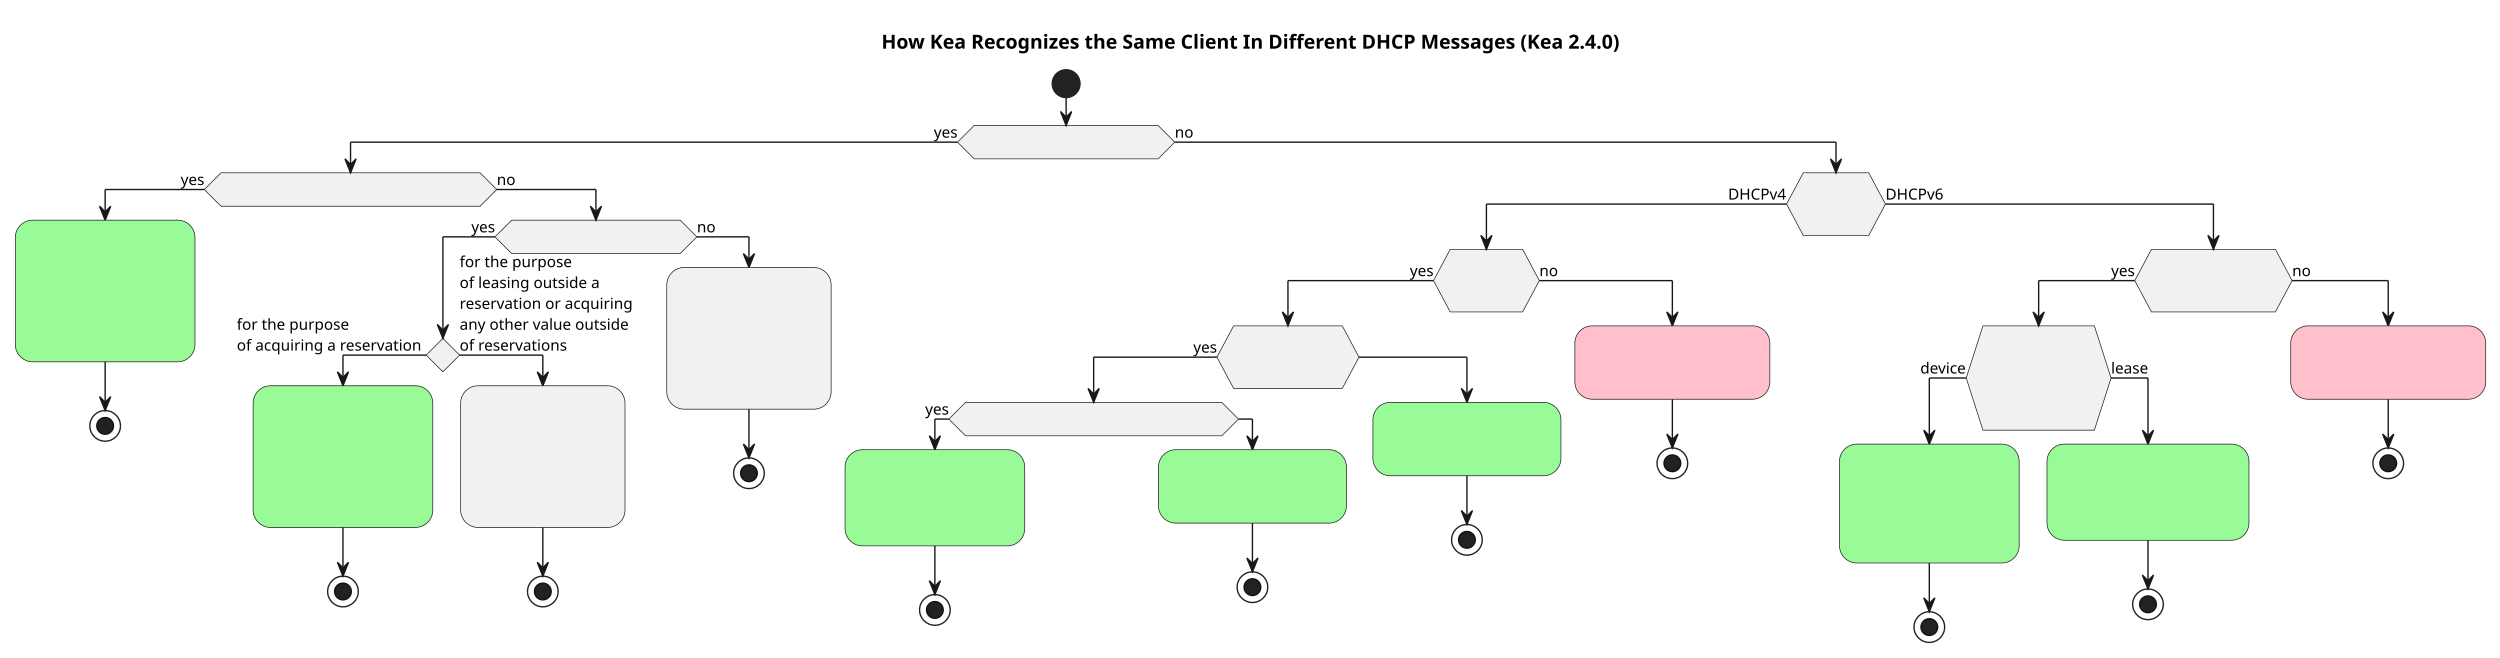
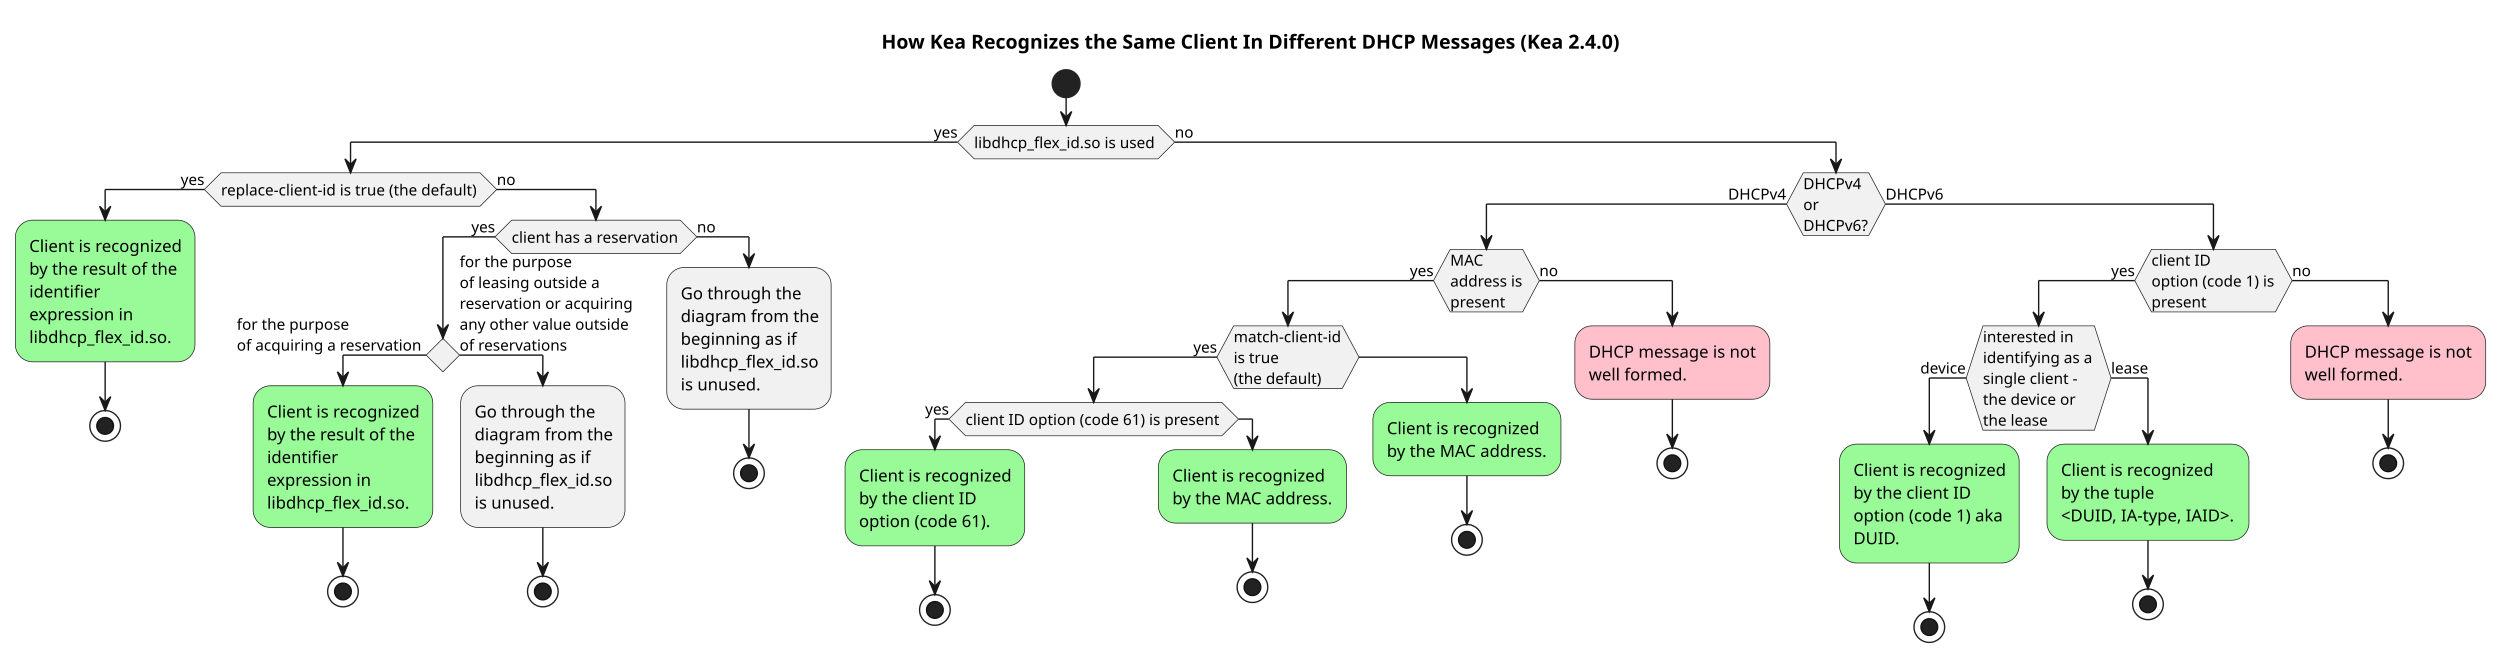
<svg xmlns="http://www.w3.org/2000/svg" contentStyleType="text/css" height="472px" preserveAspectRatio="none" style="width:1795px;height:472px;background:#FFFFFF;" version="1.1" viewBox="0 0 1795 472" width="1795px" zoomAndPan="magnify">
  <defs />
  <g>
    <text fill="#000000" font-family="sans-serif" font-size="14" font-weight="bold" lengthAdjust="spacing" textLength="527" x="632.875" y="34.966">How Kea Recognizes the Same Client In Different DHCP Messages (Kea 2.4.0)</text>
+     <ellipse cx="765.469" cy="60.068" fill="#222222" rx="10" ry="10" style="stroke:#222222;stroke-width:1.0;" />
+     <polygon fill="#F1F1F1" points="699.469,90.068,831.469,90.068,843.469,102.068,831.469,114.068,699.469,114.068,687.469,102.068,699.469,90.068" style="stroke:#181818;stroke-width:0.5;" />
    <text fill="#000000" font-family="sans-serif" font-size="11" lengthAdjust="spacing" textLength="132" x="699.469" y="106.336">libdhcp_flex_id.so is used</text>
    <text fill="#000000" font-family="sans-serif" font-size="11" lengthAdjust="spacing" textLength="17" x="670.469" y="98.845">yes</text>
    <text fill="#000000" font-family="sans-serif" font-size="11" lengthAdjust="spacing" textLength="14" x="843.469" y="98.845">no</text>
+     <polygon fill="#F1F1F1" points="158.688,124.068,344.688,124.068,356.688,136.068,344.688,148.068,158.688,148.068,146.688,136.068,158.688,124.068" style="stroke:#181818;stroke-width:0.5;" />
    <text fill="#000000" font-family="sans-serif" font-size="11" lengthAdjust="spacing" textLength="186" x="158.688" y="140.336">replace-client-id is true (the default)</text>
    <text fill="#000000" font-family="sans-serif" font-size="11" lengthAdjust="spacing" textLength="17" x="129.688" y="132.845">yes</text>
    <text fill="#000000" font-family="sans-serif" font-size="11" lengthAdjust="spacing" textLength="14" x="356.688" y="132.845">no</text>
+     <rect fill="#98FB98" height="101.721" rx="12.5" ry="12.5" style="stroke:#181818;stroke-width:0.5;" width="129" x="11" y="158.068" />
    <text fill="#000000" font-family="sans-serif" font-size="12" lengthAdjust="spacing" textLength="109" x="21" y="180.896">Client is recognized</text>
    <text fill="#000000" font-family="sans-serif" font-size="12" lengthAdjust="spacing" textLength="104" x="21" y="197.24">by the result of the</text>
    <text fill="#000000" font-family="sans-serif" font-size="12" lengthAdjust="spacing" textLength="50" x="21" y="213.584">identifier</text>
    <text fill="#000000" font-family="sans-serif" font-size="12" lengthAdjust="spacing" textLength="74" x="21" y="229.928">expression in</text>
    <text fill="#000000" font-family="sans-serif" font-size="12" lengthAdjust="spacing" textLength="99" x="21" y="246.273">libdhcp_flex_id.so.</text>
+     <ellipse cx="75.5" cy="305.788" fill="none" rx="11" ry="11" style="stroke:#222222;stroke-width:1.0;" />
+     <ellipse cx="75.5" cy="305.788" fill="#222222" rx="6" ry="6" style="stroke:#111111;stroke-width:1.0;" />
+     <polygon fill="#F1F1F1" points="367.375,158.068,488.375,158.068,500.375,170.068,488.375,182.068,367.375,182.068,355.375,170.068,367.375,158.068" style="stroke:#181818;stroke-width:0.5;" />
    <text fill="#000000" font-family="sans-serif" font-size="11" lengthAdjust="spacing" textLength="121" x="367.375" y="174.336">client has a reservation</text>
    <text fill="#000000" font-family="sans-serif" font-size="11" lengthAdjust="spacing" textLength="17" x="338.375" y="166.845">yes</text>
    <text fill="#000000" font-family="sans-serif" font-size="11" lengthAdjust="spacing" textLength="14" x="500.375" y="166.845">no</text>
+     <polygon fill="#F1F1F1" points="318,242.977,318,242.977,330,254.977,318,266.977,318,266.977,306,254.977,318,242.977" style="stroke:#181818;stroke-width:0.5;" />
    <text fill="#000000" font-family="sans-serif" font-size="11" lengthAdjust="spacing" textLength="83" x="170" y="236.773">for the purpose</text>
    <text fill="#000000" font-family="sans-serif" font-size="11" lengthAdjust="spacing" textLength="136" x="170" y="251.754">of acquiring a reservation</text>
    <text fill="#000000" font-family="sans-serif" font-size="11" lengthAdjust="spacing" textLength="83" x="330" y="191.827">for the purpose</text>
    <text fill="#000000" font-family="sans-serif" font-size="11" lengthAdjust="spacing" textLength="102" x="330" y="206.809">of leasing outside a</text>
    <text fill="#000000" font-family="sans-serif" font-size="11" lengthAdjust="spacing" textLength="128" x="330" y="221.791">reservation or acquiring</text>
    <text fill="#000000" font-family="sans-serif" font-size="11" lengthAdjust="spacing" textLength="124" x="330" y="236.773">any other value outside</text>
    <text fill="#000000" font-family="sans-serif" font-size="11" lengthAdjust="spacing" textLength="79" x="330" y="251.754">of reservations</text>
+     <rect fill="#98FB98" height="101.721" rx="12.5" ry="12.5" style="stroke:#181818;stroke-width:0.5;" width="129" x="181.75" y="276.977" />
    <text fill="#000000" font-family="sans-serif" font-size="12" lengthAdjust="spacing" textLength="109" x="191.75" y="299.805">Client is recognized</text>
    <text fill="#000000" font-family="sans-serif" font-size="12" lengthAdjust="spacing" textLength="104" x="191.75" y="316.15">by the result of the</text>
    <text fill="#000000" font-family="sans-serif" font-size="12" lengthAdjust="spacing" textLength="50" x="191.75" y="332.494">identifier</text>
    <text fill="#000000" font-family="sans-serif" font-size="12" lengthAdjust="spacing" textLength="74" x="191.75" y="348.838">expression in</text>
    <text fill="#000000" font-family="sans-serif" font-size="12" lengthAdjust="spacing" textLength="99" x="191.75" y="365.182">libdhcp_flex_id.so.</text>
+     <ellipse cx="246.25" cy="424.698" fill="none" rx="11" ry="11" style="stroke:#222222;stroke-width:1.0;" />
+     <ellipse cx="246.25" cy="424.698" fill="#222222" rx="6" ry="6" style="stroke:#111111;stroke-width:1.0;" />
+     <rect fill="#F1F1F1" height="101.721" rx="12.5" ry="12.5" style="stroke:#181818;stroke-width:0.5;" width="118" x="330.75" y="276.977" />
    <text fill="#000000" font-family="sans-serif" font-size="12" lengthAdjust="spacing" textLength="84" x="340.75" y="299.805">Go through the</text>
    <text fill="#000000" font-family="sans-serif" font-size="12" lengthAdjust="spacing" textLength="98" x="340.75" y="316.15">diagram from the</text>
    <text fill="#000000" font-family="sans-serif" font-size="12" lengthAdjust="spacing" textLength="81" x="340.75" y="332.494">beginning as if</text>
    <text fill="#000000" font-family="sans-serif" font-size="12" lengthAdjust="spacing" textLength="96" x="340.75" y="348.838">libdhcp_flex_id.so</text>
    <text fill="#000000" font-family="sans-serif" font-size="12" lengthAdjust="spacing" textLength="56" x="340.75" y="365.182">is unused.</text>
+     <ellipse cx="389.75" cy="424.698" fill="none" rx="11" ry="11" style="stroke:#222222;stroke-width:1.0;" />
+     <ellipse cx="389.75" cy="424.698" fill="#222222" rx="6" ry="6" style="stroke:#111111;stroke-width:1.0;" />
+     <rect fill="#F1F1F1" height="101.721" rx="12.5" ry="12.5" style="stroke:#181818;stroke-width:0.5;" width="118" x="478.75" y="192.068" />
    <text fill="#000000" font-family="sans-serif" font-size="12" lengthAdjust="spacing" textLength="84" x="488.75" y="214.896">Go through the</text>
    <text fill="#000000" font-family="sans-serif" font-size="12" lengthAdjust="spacing" textLength="98" x="488.75" y="231.24">diagram from the</text>
    <text fill="#000000" font-family="sans-serif" font-size="12" lengthAdjust="spacing" textLength="81" x="488.75" y="247.584">beginning as if</text>
    <text fill="#000000" font-family="sans-serif" font-size="12" lengthAdjust="spacing" textLength="96" x="488.75" y="263.928">libdhcp_flex_id.so</text>
    <text fill="#000000" font-family="sans-serif" font-size="12" lengthAdjust="spacing" textLength="56" x="488.75" y="280.272">is unused.</text>
+     <ellipse cx="537.75" cy="339.788" fill="none" rx="11" ry="11" style="stroke:#222222;stroke-width:1.0;" />
+     <ellipse cx="537.75" cy="339.788" fill="#222222" rx="6" ry="6" style="stroke:#111111;stroke-width:1.0;" />
+     <polygon fill="#F1F1F1" points="1294.75,124.068,1341.75,124.068,1353.75,146.541,1341.75,169.014,1294.75,169.014,1282.75,146.541,1294.75,124.068" style="stroke:#181818;stroke-width:0.5;" />
    <text fill="#000000" font-family="sans-serif" font-size="11" lengthAdjust="spacing" textLength="42" x="1294.75" y="135.827">DHCPv4</text>
    <text fill="#000000" font-family="sans-serif" font-size="11" lengthAdjust="spacing" textLength="12" x="1294.75" y="150.809">or</text>
    <text fill="#000000" font-family="sans-serif" font-size="11" lengthAdjust="spacing" textLength="47" x="1294.75" y="165.791">DHCPv6?</text>
    <text fill="#000000" font-family="sans-serif" font-size="11" lengthAdjust="spacing" textLength="42" x="1240.75" y="143.318">DHCPv4</text>
    <text fill="#000000" font-family="sans-serif" font-size="11" lengthAdjust="spacing" textLength="42" x="1353.75" y="143.318">DHCPv6</text>
+     <polygon fill="#F1F1F1" points="1041.25,179.014,1093.25,179.014,1105.25,201.486,1093.25,223.959,1041.25,223.959,1029.25,201.486,1041.25,179.014" style="stroke:#181818;stroke-width:0.5;" />
    <text fill="#000000" font-family="sans-serif" font-size="11" lengthAdjust="spacing" textLength="24" x="1041.25" y="190.773">MAC</text>
    <text fill="#000000" font-family="sans-serif" font-size="11" lengthAdjust="spacing" textLength="52" x="1041.25" y="205.754">address is</text>
    <text fill="#000000" font-family="sans-serif" font-size="11" lengthAdjust="spacing" textLength="40" x="1041.25" y="220.736">present</text>
    <text fill="#000000" font-family="sans-serif" font-size="11" lengthAdjust="spacing" textLength="17" x="1012.25" y="198.263">yes</text>
    <text fill="#000000" font-family="sans-serif" font-size="11" lengthAdjust="spacing" textLength="14" x="1105.25" y="198.263">no</text>
+     <polygon fill="#F1F1F1" points="885.75,233.959,963.75,233.959,975.75,256.432,963.75,278.905,885.75,278.905,873.75,256.432,885.75,233.959" style="stroke:#181818;stroke-width:0.5;" />
    <text fill="#000000" font-family="sans-serif" font-size="11" lengthAdjust="spacing" textLength="78" x="885.75" y="245.718">match-client-id</text>
    <text fill="#000000" font-family="sans-serif" font-size="11" lengthAdjust="spacing" textLength="33" x="885.75" y="260.7">is true</text>
    <text fill="#000000" font-family="sans-serif" font-size="11" lengthAdjust="spacing" textLength="63" x="885.75" y="275.682">(the default)</text>
    <text fill="#000000" font-family="sans-serif" font-size="11" lengthAdjust="spacing" textLength="17" x="856.75" y="253.209">yes</text>
+     <polygon fill="#F1F1F1" points="693.25,288.905,877.25,288.905,889.25,300.905,877.25,312.905,693.25,312.905,681.25,300.905,693.25,288.905" style="stroke:#181818;stroke-width:0.5;" />
    <text fill="#000000" font-family="sans-serif" font-size="11" lengthAdjust="spacing" textLength="184" x="693.25" y="305.173">client ID option (code 61) is present</text>
    <text fill="#000000" font-family="sans-serif" font-size="11" lengthAdjust="spacing" textLength="17" x="664.25" y="297.682">yes</text>
+     <rect fill="#98FB98" height="69.032" rx="12.5" ry="12.5" style="stroke:#181818;stroke-width:0.5;" width="129" x="606.75" y="322.905" />
    <text fill="#000000" font-family="sans-serif" font-size="12" lengthAdjust="spacing" textLength="109" x="616.75" y="345.733">Client is recognized</text>
    <text fill="#000000" font-family="sans-serif" font-size="12" lengthAdjust="spacing" textLength="83" x="616.75" y="362.077">by the client ID</text>
    <text fill="#000000" font-family="sans-serif" font-size="12" lengthAdjust="spacing" textLength="93" x="616.75" y="378.421">option (code 61).</text>
+     <ellipse cx="671.25" cy="437.937" fill="none" rx="11" ry="11" style="stroke:#222222;stroke-width:1.0;" />
+     <ellipse cx="671.25" cy="437.937" fill="#222222" rx="6" ry="6" style="stroke:#111111;stroke-width:1.0;" />
+     <rect fill="#98FB98" height="52.688" rx="12.5" ry="12.5" style="stroke:#181818;stroke-width:0.5;" width="135" x="831.75" y="322.905" />
    <text fill="#000000" font-family="sans-serif" font-size="12" lengthAdjust="spacing" textLength="109" x="841.75" y="345.733">Client is recognized</text>
    <text fill="#000000" font-family="sans-serif" font-size="12" lengthAdjust="spacing" textLength="115" x="841.75" y="362.077">by the MAC address.</text>
+     <ellipse cx="899.25" cy="421.593" fill="none" rx="11" ry="11" style="stroke:#222222;stroke-width:1.0;" />
+     <ellipse cx="899.25" cy="421.593" fill="#222222" rx="6" ry="6" style="stroke:#111111;stroke-width:1.0;" />
+     <rect fill="#98FB98" height="52.688" rx="12.5" ry="12.5" style="stroke:#181818;stroke-width:0.5;" width="135" x="985.75" y="288.905" />
    <text fill="#000000" font-family="sans-serif" font-size="12" lengthAdjust="spacing" textLength="109" x="995.75" y="311.733">Client is recognized</text>
    <text fill="#000000" font-family="sans-serif" font-size="12" lengthAdjust="spacing" textLength="115" x="995.75" y="328.077">by the MAC address.</text>
+     <ellipse cx="1053.25" cy="387.593" fill="none" rx="11" ry="11" style="stroke:#222222;stroke-width:1.0;" />
+     <ellipse cx="1053.25" cy="387.593" fill="#222222" rx="6" ry="6" style="stroke:#111111;stroke-width:1.0;" />
+     <rect fill="#FFC0CB" height="52.688" rx="12.5" ry="12.5" style="stroke:#181818;stroke-width:0.5;" width="140" x="1130.75" y="233.959" />
    <text fill="#000000" font-family="sans-serif" font-size="12" lengthAdjust="spacing" textLength="120" x="1140.75" y="256.787">DHCP message is not</text>
    <text fill="#000000" font-family="sans-serif" font-size="12" lengthAdjust="spacing" textLength="69" x="1140.75" y="273.131">well formed.</text>
+     <ellipse cx="1200.75" cy="332.647" fill="none" rx="11" ry="11" style="stroke:#222222;stroke-width:1.0;" />
+     <ellipse cx="1200.75" cy="332.647" fill="#222222" rx="6" ry="6" style="stroke:#111111;stroke-width:1.0;" />
+     <polygon fill="#F1F1F1" points="1544.75,179.014,1633.75,179.014,1645.75,201.486,1633.75,223.959,1544.75,223.959,1532.75,201.486,1544.75,179.014" style="stroke:#181818;stroke-width:0.5;" />
    <text fill="#000000" font-family="sans-serif" font-size="11" lengthAdjust="spacing" textLength="43" x="1544.75" y="190.773">client ID</text>
    <text fill="#000000" font-family="sans-serif" font-size="11" lengthAdjust="spacing" textLength="89" x="1544.75" y="205.754">option (code 1) is</text>
    <text fill="#000000" font-family="sans-serif" font-size="11" lengthAdjust="spacing" textLength="40" x="1544.75" y="220.736">present</text>
    <text fill="#000000" font-family="sans-serif" font-size="11" lengthAdjust="spacing" textLength="17" x="1515.75" y="198.263">yes</text>
    <text fill="#000000" font-family="sans-serif" font-size="11" lengthAdjust="spacing" textLength="14" x="1645.75" y="198.263">no</text>
+     <polygon fill="#F1F1F1" points="1423.75,233.959,1503.75,233.959,1515.75,271.414,1503.75,308.869,1423.75,308.869,1411.75,271.414,1423.75,233.959" style="stroke:#181818;stroke-width:0.5;" />
    <text fill="#000000" font-family="sans-serif" font-size="11" lengthAdjust="spacing" textLength="66" x="1423.75" y="245.718">interested in</text>
    <text fill="#000000" font-family="sans-serif" font-size="11" lengthAdjust="spacing" textLength="80" x="1423.75" y="260.7">identifying as a</text>
    <text fill="#000000" font-family="sans-serif" font-size="11" lengthAdjust="spacing" textLength="69" x="1423.75" y="275.682">single client -</text>
    <text fill="#000000" font-family="sans-serif" font-size="11" lengthAdjust="spacing" textLength="68" x="1423.75" y="290.664">the device or</text>
    <text fill="#000000" font-family="sans-serif" font-size="11" lengthAdjust="spacing" textLength="46" x="1423.75" y="305.646">the lease</text>
    <text fill="#000000" font-family="sans-serif" font-size="11" lengthAdjust="spacing" textLength="33" x="1378.75" y="268.191">device</text>
    <text fill="#000000" font-family="sans-serif" font-size="11" lengthAdjust="spacing" textLength="26" x="1515.75" y="268.191">lease</text>
+     <rect fill="#98FB98" height="85.376" rx="12.5" ry="12.5" style="stroke:#181818;stroke-width:0.5;" width="129" x="1320.75" y="318.869" />
    <text fill="#000000" font-family="sans-serif" font-size="12" lengthAdjust="spacing" textLength="109" x="1330.75" y="341.697">Client is recognized</text>
    <text fill="#000000" font-family="sans-serif" font-size="12" lengthAdjust="spacing" textLength="83" x="1330.75" y="358.041">by the client ID</text>
    <text fill="#000000" font-family="sans-serif" font-size="12" lengthAdjust="spacing" textLength="106" x="1330.75" y="374.385">option (code 1) aka</text>
    <text fill="#000000" font-family="sans-serif" font-size="12" lengthAdjust="spacing" textLength="34" x="1330.75" y="390.729">DUID.</text>
+     <ellipse cx="1385.25" cy="450.245" fill="none" rx="11" ry="11" style="stroke:#222222;stroke-width:1.0;" />
+     <ellipse cx="1385.25" cy="450.245" fill="#222222" rx="6" ry="6" style="stroke:#111111;stroke-width:1.0;" />
+     <rect fill="#98FB98" height="69.032" rx="12.5" ry="12.5" style="stroke:#181818;stroke-width:0.5;" width="145" x="1469.75" y="318.869" />
    <text fill="#000000" font-family="sans-serif" font-size="12" lengthAdjust="spacing" textLength="109" x="1479.75" y="341.697">Client is recognized</text>
    <text fill="#000000" font-family="sans-serif" font-size="12" lengthAdjust="spacing" textLength="65" x="1479.75" y="358.041">by the tuple</text>
    <text fill="#000000" font-family="sans-serif" font-size="12" lengthAdjust="spacing" textLength="125" x="1479.75" y="374.385">&lt;DUID, IA-type, IAID&gt;.</text>
+     <ellipse cx="1542.25" cy="433.901" fill="none" rx="11" ry="11" style="stroke:#222222;stroke-width:1.0;" />
+     <ellipse cx="1542.25" cy="433.901" fill="#222222" rx="6" ry="6" style="stroke:#111111;stroke-width:1.0;" />
+     <rect fill="#FFC0CB" height="52.688" rx="12.5" ry="12.5" style="stroke:#181818;stroke-width:0.5;" width="140" x="1644.75" y="233.959" />
    <text fill="#000000" font-family="sans-serif" font-size="12" lengthAdjust="spacing" textLength="120" x="1654.75" y="256.787">DHCP message is not</text>
    <text fill="#000000" font-family="sans-serif" font-size="12" lengthAdjust="spacing" textLength="69" x="1654.75" y="273.131">well formed.</text>
-     <ellipse cx="765.469" cy="60.068" fill="#222222" rx="10" ry="10" style="stroke:#222222;stroke-width:1.0;" />
-     <ellipse cx="75.5" cy="305.788" fill="none" rx="11" ry="11" style="stroke:#222222;stroke-width:1.0;" />
-     <ellipse cx="75.5" cy="305.788" fill="#222222" rx="6" ry="6" style="stroke:#111111;stroke-width:1.0;" />
-     <ellipse cx="246.25" cy="424.698" fill="none" rx="11" ry="11" style="stroke:#222222;stroke-width:1.0;" />
-     <ellipse cx="246.25" cy="424.698" fill="#222222" rx="6" ry="6" style="stroke:#111111;stroke-width:1.0;" />
-     <ellipse cx="389.75" cy="424.698" fill="none" rx="11" ry="11" style="stroke:#222222;stroke-width:1.0;" />
-     <ellipse cx="389.75" cy="424.698" fill="#222222" rx="6" ry="6" style="stroke:#111111;stroke-width:1.0;" />
-     <ellipse cx="537.75" cy="339.788" fill="none" rx="11" ry="11" style="stroke:#222222;stroke-width:1.0;" />
-     <ellipse cx="537.75" cy="339.788" fill="#222222" rx="6" ry="6" style="stroke:#111111;stroke-width:1.0;" />
-     <ellipse cx="671.25" cy="437.937" fill="none" rx="11" ry="11" style="stroke:#222222;stroke-width:1.0;" />
-     <ellipse cx="671.25" cy="437.937" fill="#222222" rx="6" ry="6" style="stroke:#111111;stroke-width:1.0;" />
-     <ellipse cx="899.25" cy="421.593" fill="none" rx="11" ry="11" style="stroke:#222222;stroke-width:1.0;" />
-     <ellipse cx="899.25" cy="421.593" fill="#222222" rx="6" ry="6" style="stroke:#111111;stroke-width:1.0;" />
-     <ellipse cx="1053.25" cy="387.593" fill="none" rx="11" ry="11" style="stroke:#222222;stroke-width:1.0;" />
-     <ellipse cx="1053.25" cy="387.593" fill="#222222" rx="6" ry="6" style="stroke:#111111;stroke-width:1.0;" />
-     <ellipse cx="1200.75" cy="332.647" fill="none" rx="11" ry="11" style="stroke:#222222;stroke-width:1.0;" />
-     <ellipse cx="1200.75" cy="332.647" fill="#222222" rx="6" ry="6" style="stroke:#111111;stroke-width:1.0;" />
-     <ellipse cx="1385.25" cy="450.245" fill="none" rx="11" ry="11" style="stroke:#222222;stroke-width:1.0;" />
-     <ellipse cx="1385.25" cy="450.245" fill="#222222" rx="6" ry="6" style="stroke:#111111;stroke-width:1.0;" />
-     <ellipse cx="1542.25" cy="433.901" fill="none" rx="11" ry="11" style="stroke:#222222;stroke-width:1.0;" />
-     <ellipse cx="1542.25" cy="433.901" fill="#222222" rx="6" ry="6" style="stroke:#111111;stroke-width:1.0;" />
    <ellipse cx="1714.75" cy="332.647" fill="none" rx="11" ry="11" style="stroke:#222222;stroke-width:1.0;" />
    <ellipse cx="1714.75" cy="332.647" fill="#222222" rx="6" ry="6" style="stroke:#111111;stroke-width:1.0;" />
-     <polygon fill="#F1F1F1" points="699.469,90.068,831.469,90.068,843.469,102.068,831.469,114.068,699.469,114.068,687.469,102.068,699.469,90.068" style="stroke:#181818;stroke-width:0.5;" />
-     <polygon fill="#F1F1F1" points="158.688,124.068,344.688,124.068,356.688,136.068,344.688,148.068,158.688,148.068,146.688,136.068,158.688,124.068" style="stroke:#181818;stroke-width:0.5;" />
-     <polygon fill="#F1F1F1" points="367.375,158.068,488.375,158.068,500.375,170.068,488.375,182.068,367.375,182.068,355.375,170.068,367.375,158.068" style="stroke:#181818;stroke-width:0.5;" />
-     <polygon fill="#F1F1F1" points="318,242.977,318,242.977,330,254.977,318,266.977,318,266.977,306,254.977,318,242.977" style="stroke:#181818;stroke-width:0.5;" />
-     <polygon fill="#F1F1F1" points="1294.75,124.068,1341.75,124.068,1353.75,146.541,1341.75,169.014,1294.75,169.014,1282.75,146.541,1294.75,124.068" style="stroke:#181818;stroke-width:0.5;" />
-     <polygon fill="#F1F1F1" points="1041.25,179.014,1093.25,179.014,1105.25,201.486,1093.25,223.959,1041.25,223.959,1029.25,201.486,1041.25,179.014" style="stroke:#181818;stroke-width:0.5;" />
-     <polygon fill="#F1F1F1" points="885.75,233.959,963.75,233.959,975.75,256.432,963.75,278.905,885.75,278.905,873.75,256.432,885.75,233.959" style="stroke:#181818;stroke-width:0.5;" />
-     <polygon fill="#F1F1F1" points="693.25,288.905,877.25,288.905,889.25,300.905,877.25,312.905,693.25,312.905,681.25,300.905,693.25,288.905" style="stroke:#181818;stroke-width:0.5;" />
-     <polygon fill="#F1F1F1" points="1544.75,179.014,1633.75,179.014,1645.75,201.486,1633.75,223.959,1544.75,223.959,1532.75,201.486,1544.75,179.014" style="stroke:#181818;stroke-width:0.5;" />
-     <polygon fill="#F1F1F1" points="1423.75,233.959,1503.75,233.959,1515.75,271.414,1503.75,308.869,1423.75,308.869,1411.75,271.414,1423.75,233.959" style="stroke:#181818;stroke-width:0.5;" />
+     <line style="stroke:#181818;stroke-width:1.0;" x1="75.5" x2="75.5" y1="259.788" y2="294.788" />
    <polygon fill="#181818" points="71.5,284.788,75.5,294.788,79.5,284.788,75.5,288.788" style="stroke:#181818;stroke-width:1.0;" />
+     <line style="stroke:#181818;stroke-width:1.0;" x1="246.25" x2="246.25" y1="378.698" y2="413.698" />
    <polygon fill="#181818" points="242.25,403.698,246.25,413.698,250.25,403.698,246.25,407.698" style="stroke:#181818;stroke-width:1.0;" />
+     <line style="stroke:#181818;stroke-width:1.0;" x1="389.75" x2="389.75" y1="378.698" y2="413.698" />
    <polygon fill="#181818" points="385.75,403.698,389.75,413.698,393.75,403.698,389.75,407.698" style="stroke:#181818;stroke-width:1.0;" />
-     <polygon fill="#181818" points="242.25,266.977,246.25,276.977,250.25,266.977,246.25,270.977" style="stroke:#181818;stroke-width:1.0;" />
-     <polygon fill="#181818" points="385.75,266.977,389.75,276.977,393.75,266.977,389.75,270.977" style="stroke:#181818;stroke-width:1.0;" />
-     <polygon fill="#181818" points="533.75,318.788,537.75,328.788,541.75,318.788,537.75,322.788" style="stroke:#181818;stroke-width:1.0;" />
-     <polygon fill="#181818" points="314,232.977,318,242.977,322,232.977,318,236.977" style="stroke:#181818;stroke-width:1.0;" />
-     <polygon fill="#181818" points="533.75,182.068,537.75,192.068,541.75,182.068,537.75,186.068" style="stroke:#181818;stroke-width:1.0;" />
-     <polygon fill="#181818" points="71.5,148.068,75.5,158.068,79.5,148.068,75.5,152.068" style="stroke:#181818;stroke-width:1.0;" />
-     <polygon fill="#181818" points="423.875,148.068,427.875,158.068,431.875,148.068,427.875,152.068" style="stroke:#181818;stroke-width:1.0;" />
-     <polygon fill="#181818" points="667.25,416.937,671.25,426.937,675.25,416.937,671.25,420.937" style="stroke:#181818;stroke-width:1.0;" />
-     <polygon fill="#181818" points="895.25,400.593,899.25,410.593,903.25,400.593,899.25,404.593" style="stroke:#181818;stroke-width:1.0;" />
-     <polygon fill="#181818" points="667.25,312.905,671.25,322.905,675.25,312.905,671.25,316.905" style="stroke:#181818;stroke-width:1.0;" />
-     <polygon fill="#181818" points="895.25,312.905,899.25,322.905,903.25,312.905,899.25,316.905" style="stroke:#181818;stroke-width:1.0;" />
-     <polygon fill="#181818" points="1049.25,366.593,1053.25,376.593,1057.25,366.593,1053.25,370.593" style="stroke:#181818;stroke-width:1.0;" />
-     <polygon fill="#181818" points="781.25,278.905,785.25,288.905,789.25,278.905,785.25,282.905" style="stroke:#181818;stroke-width:1.0;" />
-     <polygon fill="#181818" points="1049.25,278.905,1053.25,288.905,1057.25,278.905,1053.25,282.905" style="stroke:#181818;stroke-width:1.0;" />
-     <polygon fill="#181818" points="1196.75,311.647,1200.75,321.647,1204.75,311.647,1200.75,315.647" style="stroke:#181818;stroke-width:1.0;" />
-     <polygon fill="#181818" points="920.75,223.959,924.75,233.959,928.75,223.959,924.75,227.959" style="stroke:#181818;stroke-width:1.0;" />
-     <polygon fill="#181818" points="1196.75,223.959,1200.75,233.959,1204.75,223.959,1200.75,227.959" style="stroke:#181818;stroke-width:1.0;" />
-     <polygon fill="#181818" points="1381.25,429.245,1385.25,439.245,1389.25,429.245,1385.25,433.245" style="stroke:#181818;stroke-width:1.0;" />
-     <polygon fill="#181818" points="1538.25,412.901,1542.25,422.901,1546.25,412.901,1542.25,416.901" style="stroke:#181818;stroke-width:1.0;" />
-     <polygon fill="#181818" points="1381.25,308.869,1385.25,318.869,1389.25,308.869,1385.25,312.869" style="stroke:#181818;stroke-width:1.0;" />
-     <polygon fill="#181818" points="1538.25,308.869,1542.25,318.869,1546.25,308.869,1542.25,312.869" style="stroke:#181818;stroke-width:1.0;" />
-     <polygon fill="#181818" points="1710.75,311.647,1714.75,321.647,1718.75,311.647,1714.75,315.647" style="stroke:#181818;stroke-width:1.0;" />
-     <polygon fill="#181818" points="1459.75,223.959,1463.75,233.959,1467.75,223.959,1463.75,227.959" style="stroke:#181818;stroke-width:1.0;" />
-     <polygon fill="#181818" points="1710.75,223.959,1714.75,233.959,1718.75,223.959,1714.75,227.959" style="stroke:#181818;stroke-width:1.0;" />
-     <polygon fill="#181818" points="1063.25,169.014,1067.25,179.014,1071.25,169.014,1067.25,173.014" style="stroke:#181818;stroke-width:1.0;" />
-     <polygon fill="#181818" points="1585.25,169.014,1589.25,179.014,1593.25,169.014,1589.25,173.014" style="stroke:#181818;stroke-width:1.0;" />
-     <polygon fill="#181818" points="247.688,114.068,251.688,124.068,255.688,114.068,251.688,118.068" style="stroke:#181818;stroke-width:1.0;" />
-     <polygon fill="#181818" points="1314.25,114.068,1318.25,124.068,1322.25,114.068,1318.25,118.068" style="stroke:#181818;stroke-width:1.0;" />
-     <polygon fill="#181818" points="761.469,80.068,765.469,90.068,769.469,80.068,765.469,84.068" style="stroke:#181818;stroke-width:1.0;" />
-     <rect fill="#98FB98" height="101.721" rx="12.5" ry="12.5" style="stroke:#181818;stroke-width:0.5;" width="129" x="11" y="158.068" />
-     <rect fill="#98FB98" height="101.721" rx="12.5" ry="12.5" style="stroke:#181818;stroke-width:0.5;" width="129" x="181.75" y="276.977" />
-     <rect fill="#F1F1F1" height="101.721" rx="12.5" ry="12.5" style="stroke:#181818;stroke-width:0.5;" width="118" x="330.75" y="276.977" />
-     <rect fill="#F1F1F1" height="101.721" rx="12.5" ry="12.5" style="stroke:#181818;stroke-width:0.5;" width="118" x="478.75" y="192.068" />
-     <rect fill="#98FB98" height="69.032" rx="12.5" ry="12.5" style="stroke:#181818;stroke-width:0.5;" width="129" x="606.75" y="322.905" />
-     <rect fill="#98FB98" height="52.688" rx="12.5" ry="12.5" style="stroke:#181818;stroke-width:0.5;" width="135" x="831.75" y="322.905" />
-     <rect fill="#98FB98" height="52.688" rx="12.5" ry="12.5" style="stroke:#181818;stroke-width:0.5;" width="135" x="985.75" y="288.905" />
-     <rect fill="#FFC0CB" height="52.688" rx="12.5" ry="12.5" style="stroke:#181818;stroke-width:0.5;" width="140" x="1130.75" y="233.959" />
-     <rect fill="#98FB98" height="85.376" rx="12.5" ry="12.5" style="stroke:#181818;stroke-width:0.5;" width="129" x="1320.75" y="318.869" />
-     <rect fill="#98FB98" height="69.032" rx="12.5" ry="12.5" style="stroke:#181818;stroke-width:0.5;" width="145" x="1469.75" y="318.869" />
-     <rect fill="#FFC0CB" height="52.688" rx="12.5" ry="12.5" style="stroke:#181818;stroke-width:0.5;" width="140" x="1644.75" y="233.959" />
-     <line style="stroke:#181818;stroke-width:1.0;" x1="75.5" x2="75.5" y1="259.788" y2="294.788" />
-     <line style="stroke:#181818;stroke-width:1.0;" x1="246.25" x2="246.25" y1="378.698" y2="413.698" />
-     <line style="stroke:#181818;stroke-width:1.0;" x1="389.75" x2="389.75" y1="378.698" y2="413.698" />
    <line style="stroke:#181818;stroke-width:1.0;" x1="306" x2="246.25" y1="254.977" y2="254.977" />
    <line style="stroke:#181818;stroke-width:1.0;" x1="246.25" x2="246.25" y1="254.977" y2="276.977" />
+     <polygon fill="#181818" points="242.25,266.977,246.25,276.977,250.25,266.977,246.25,270.977" style="stroke:#181818;stroke-width:1.0;" />
    <line style="stroke:#181818;stroke-width:1.0;" x1="330" x2="389.75" y1="254.977" y2="254.977" />
    <line style="stroke:#181818;stroke-width:1.0;" x1="389.75" x2="389.75" y1="254.977" y2="276.977" />
+     <polygon fill="#181818" points="385.75,266.977,389.75,276.977,393.75,266.977,389.75,270.977" style="stroke:#181818;stroke-width:1.0;" />
    <line style="stroke:#181818;stroke-width:1.0;" x1="537.75" x2="537.75" y1="293.788" y2="328.788" />
+     <polygon fill="#181818" points="533.75,318.788,537.75,328.788,541.75,318.788,537.75,322.788" style="stroke:#181818;stroke-width:1.0;" />
    <line style="stroke:#181818;stroke-width:1.0;" x1="355.375" x2="318" y1="170.068" y2="170.068" />
    <line style="stroke:#181818;stroke-width:1.0;" x1="318" x2="318" y1="170.068" y2="242.977" />
+     <polygon fill="#181818" points="314,232.977,318,242.977,322,232.977,318,236.977" style="stroke:#181818;stroke-width:1.0;" />
    <line style="stroke:#181818;stroke-width:1.0;" x1="500.375" x2="537.75" y1="170.068" y2="170.068" />
    <line style="stroke:#181818;stroke-width:1.0;" x1="537.75" x2="537.75" y1="170.068" y2="192.068" />
+     <polygon fill="#181818" points="533.75,182.068,537.75,192.068,541.75,182.068,537.75,186.068" style="stroke:#181818;stroke-width:1.0;" />
    <line style="stroke:#181818;stroke-width:1.0;" x1="146.688" x2="75.5" y1="136.068" y2="136.068" />
    <line style="stroke:#181818;stroke-width:1.0;" x1="75.5" x2="75.5" y1="136.068" y2="158.068" />
+     <polygon fill="#181818" points="71.5,148.068,75.5,158.068,79.5,148.068,75.5,152.068" style="stroke:#181818;stroke-width:1.0;" />
    <line style="stroke:#181818;stroke-width:1.0;" x1="356.688" x2="427.875" y1="136.068" y2="136.068" />
    <line style="stroke:#181818;stroke-width:1.0;" x1="427.875" x2="427.875" y1="136.068" y2="158.068" />
+     <polygon fill="#181818" points="423.875,148.068,427.875,158.068,431.875,148.068,427.875,152.068" style="stroke:#181818;stroke-width:1.0;" />
    <line style="stroke:#181818;stroke-width:1.0;" x1="671.25" x2="671.25" y1="391.937" y2="426.937" />
+     <polygon fill="#181818" points="667.25,416.937,671.25,426.937,675.25,416.937,671.25,420.937" style="stroke:#181818;stroke-width:1.0;" />
    <line style="stroke:#181818;stroke-width:1.0;" x1="899.25" x2="899.25" y1="375.593" y2="410.593" />
+     <polygon fill="#181818" points="895.25,400.593,899.25,410.593,903.25,400.593,899.25,404.593" style="stroke:#181818;stroke-width:1.0;" />
    <line style="stroke:#181818;stroke-width:1.0;" x1="681.25" x2="671.25" y1="300.905" y2="300.905" />
    <line style="stroke:#181818;stroke-width:1.0;" x1="671.25" x2="671.25" y1="300.905" y2="322.905" />
+     <polygon fill="#181818" points="667.25,312.905,671.25,322.905,675.25,312.905,671.25,316.905" style="stroke:#181818;stroke-width:1.0;" />
    <line style="stroke:#181818;stroke-width:1.0;" x1="889.25" x2="899.25" y1="300.905" y2="300.905" />
    <line style="stroke:#181818;stroke-width:1.0;" x1="899.25" x2="899.25" y1="300.905" y2="322.905" />
+     <polygon fill="#181818" points="895.25,312.905,899.25,322.905,903.25,312.905,899.25,316.905" style="stroke:#181818;stroke-width:1.0;" />
    <line style="stroke:#181818;stroke-width:1.0;" x1="1053.25" x2="1053.25" y1="341.593" y2="376.593" />
+     <polygon fill="#181818" points="1049.25,366.593,1053.25,376.593,1057.25,366.593,1053.25,370.593" style="stroke:#181818;stroke-width:1.0;" />
    <line style="stroke:#181818;stroke-width:1.0;" x1="873.75" x2="785.25" y1="256.432" y2="256.432" />
    <line style="stroke:#181818;stroke-width:1.0;" x1="785.25" x2="785.25" y1="256.432" y2="288.905" />
+     <polygon fill="#181818" points="781.25,278.905,785.25,288.905,789.25,278.905,785.25,282.905" style="stroke:#181818;stroke-width:1.0;" />
    <line style="stroke:#181818;stroke-width:1.0;" x1="975.75" x2="1053.25" y1="256.432" y2="256.432" />
    <line style="stroke:#181818;stroke-width:1.0;" x1="1053.25" x2="1053.25" y1="256.432" y2="288.905" />
+     <polygon fill="#181818" points="1049.25,278.905,1053.25,288.905,1057.25,278.905,1053.25,282.905" style="stroke:#181818;stroke-width:1.0;" />
    <line style="stroke:#181818;stroke-width:1.0;" x1="1200.75" x2="1200.75" y1="286.647" y2="321.647" />
+     <polygon fill="#181818" points="1196.75,311.647,1200.75,321.647,1204.75,311.647,1200.75,315.647" style="stroke:#181818;stroke-width:1.0;" />
    <line style="stroke:#181818;stroke-width:1.0;" x1="1029.25" x2="924.75" y1="201.486" y2="201.486" />
    <line style="stroke:#181818;stroke-width:1.0;" x1="924.75" x2="924.75" y1="201.486" y2="233.959" />
+     <polygon fill="#181818" points="920.75,223.959,924.75,233.959,928.75,223.959,924.75,227.959" style="stroke:#181818;stroke-width:1.0;" />
    <line style="stroke:#181818;stroke-width:1.0;" x1="1105.25" x2="1200.75" y1="201.486" y2="201.486" />
    <line style="stroke:#181818;stroke-width:1.0;" x1="1200.75" x2="1200.75" y1="201.486" y2="233.959" />
+     <polygon fill="#181818" points="1196.75,223.959,1200.75,233.959,1204.75,223.959,1200.75,227.959" style="stroke:#181818;stroke-width:1.0;" />
    <line style="stroke:#181818;stroke-width:1.0;" x1="1385.25" x2="1385.25" y1="404.245" y2="439.245" />
+     <polygon fill="#181818" points="1381.25,429.245,1385.25,439.245,1389.25,429.245,1385.25,433.245" style="stroke:#181818;stroke-width:1.0;" />
    <line style="stroke:#181818;stroke-width:1.0;" x1="1542.25" x2="1542.25" y1="387.901" y2="422.901" />
+     <polygon fill="#181818" points="1538.25,412.901,1542.25,422.901,1546.25,412.901,1542.25,416.901" style="stroke:#181818;stroke-width:1.0;" />
    <line style="stroke:#181818;stroke-width:1.0;" x1="1411.75" x2="1385.25" y1="271.414" y2="271.414" />
    <line style="stroke:#181818;stroke-width:1.0;" x1="1385.25" x2="1385.25" y1="271.414" y2="318.869" />
+     <polygon fill="#181818" points="1381.25,308.869,1385.25,318.869,1389.25,308.869,1385.25,312.869" style="stroke:#181818;stroke-width:1.0;" />
    <line style="stroke:#181818;stroke-width:1.0;" x1="1515.75" x2="1542.25" y1="271.414" y2="271.414" />
    <line style="stroke:#181818;stroke-width:1.0;" x1="1542.25" x2="1542.25" y1="271.414" y2="318.869" />
+     <polygon fill="#181818" points="1538.25,308.869,1542.25,318.869,1546.25,308.869,1542.25,312.869" style="stroke:#181818;stroke-width:1.0;" />
    <line style="stroke:#181818;stroke-width:1.0;" x1="1714.75" x2="1714.75" y1="286.647" y2="321.647" />
+     <polygon fill="#181818" points="1710.75,311.647,1714.75,321.647,1718.75,311.647,1714.75,315.647" style="stroke:#181818;stroke-width:1.0;" />
    <line style="stroke:#181818;stroke-width:1.0;" x1="1532.75" x2="1463.75" y1="201.486" y2="201.486" />
    <line style="stroke:#181818;stroke-width:1.0;" x1="1463.75" x2="1463.75" y1="201.486" y2="233.959" />
+     <polygon fill="#181818" points="1459.75,223.959,1463.75,233.959,1467.75,223.959,1463.75,227.959" style="stroke:#181818;stroke-width:1.0;" />
    <line style="stroke:#181818;stroke-width:1.0;" x1="1645.75" x2="1714.75" y1="201.486" y2="201.486" />
    <line style="stroke:#181818;stroke-width:1.0;" x1="1714.75" x2="1714.75" y1="201.486" y2="233.959" />
+     <polygon fill="#181818" points="1710.75,223.959,1714.75,233.959,1718.75,223.959,1714.75,227.959" style="stroke:#181818;stroke-width:1.0;" />
    <line style="stroke:#181818;stroke-width:1.0;" x1="1282.75" x2="1067.25" y1="146.541" y2="146.541" />
    <line style="stroke:#181818;stroke-width:1.0;" x1="1067.25" x2="1067.25" y1="146.541" y2="179.014" />
+     <polygon fill="#181818" points="1063.25,169.014,1067.25,179.014,1071.25,169.014,1067.25,173.014" style="stroke:#181818;stroke-width:1.0;" />
    <line style="stroke:#181818;stroke-width:1.0;" x1="1353.75" x2="1589.25" y1="146.541" y2="146.541" />
    <line style="stroke:#181818;stroke-width:1.0;" x1="1589.25" x2="1589.25" y1="146.541" y2="179.014" />
+     <polygon fill="#181818" points="1585.25,169.014,1589.25,179.014,1593.25,169.014,1589.25,173.014" style="stroke:#181818;stroke-width:1.0;" />
    <line style="stroke:#181818;stroke-width:1.0;" x1="687.469" x2="251.688" y1="102.068" y2="102.068" />
    <line style="stroke:#181818;stroke-width:1.0;" x1="251.688" x2="251.688" y1="102.068" y2="124.068" />
+     <polygon fill="#181818" points="247.688,114.068,251.688,124.068,255.688,114.068,251.688,118.068" style="stroke:#181818;stroke-width:1.0;" />
    <line style="stroke:#181818;stroke-width:1.0;" x1="843.469" x2="1318.25" y1="102.068" y2="102.068" />
    <line style="stroke:#181818;stroke-width:1.0;" x1="1318.25" x2="1318.25" y1="102.068" y2="124.068" />
+     <polygon fill="#181818" points="1314.25,114.068,1318.25,124.068,1322.25,114.068,1318.25,118.068" style="stroke:#181818;stroke-width:1.0;" />
    <line style="stroke:#181818;stroke-width:1.0;" x1="765.469" x2="765.469" y1="70.068" y2="90.068" />
+     <polygon fill="#181818" points="761.469,80.068,765.469,90.068,769.469,80.068,765.469,84.068" style="stroke:#181818;stroke-width:1.0;" />
  </g>
</svg>
